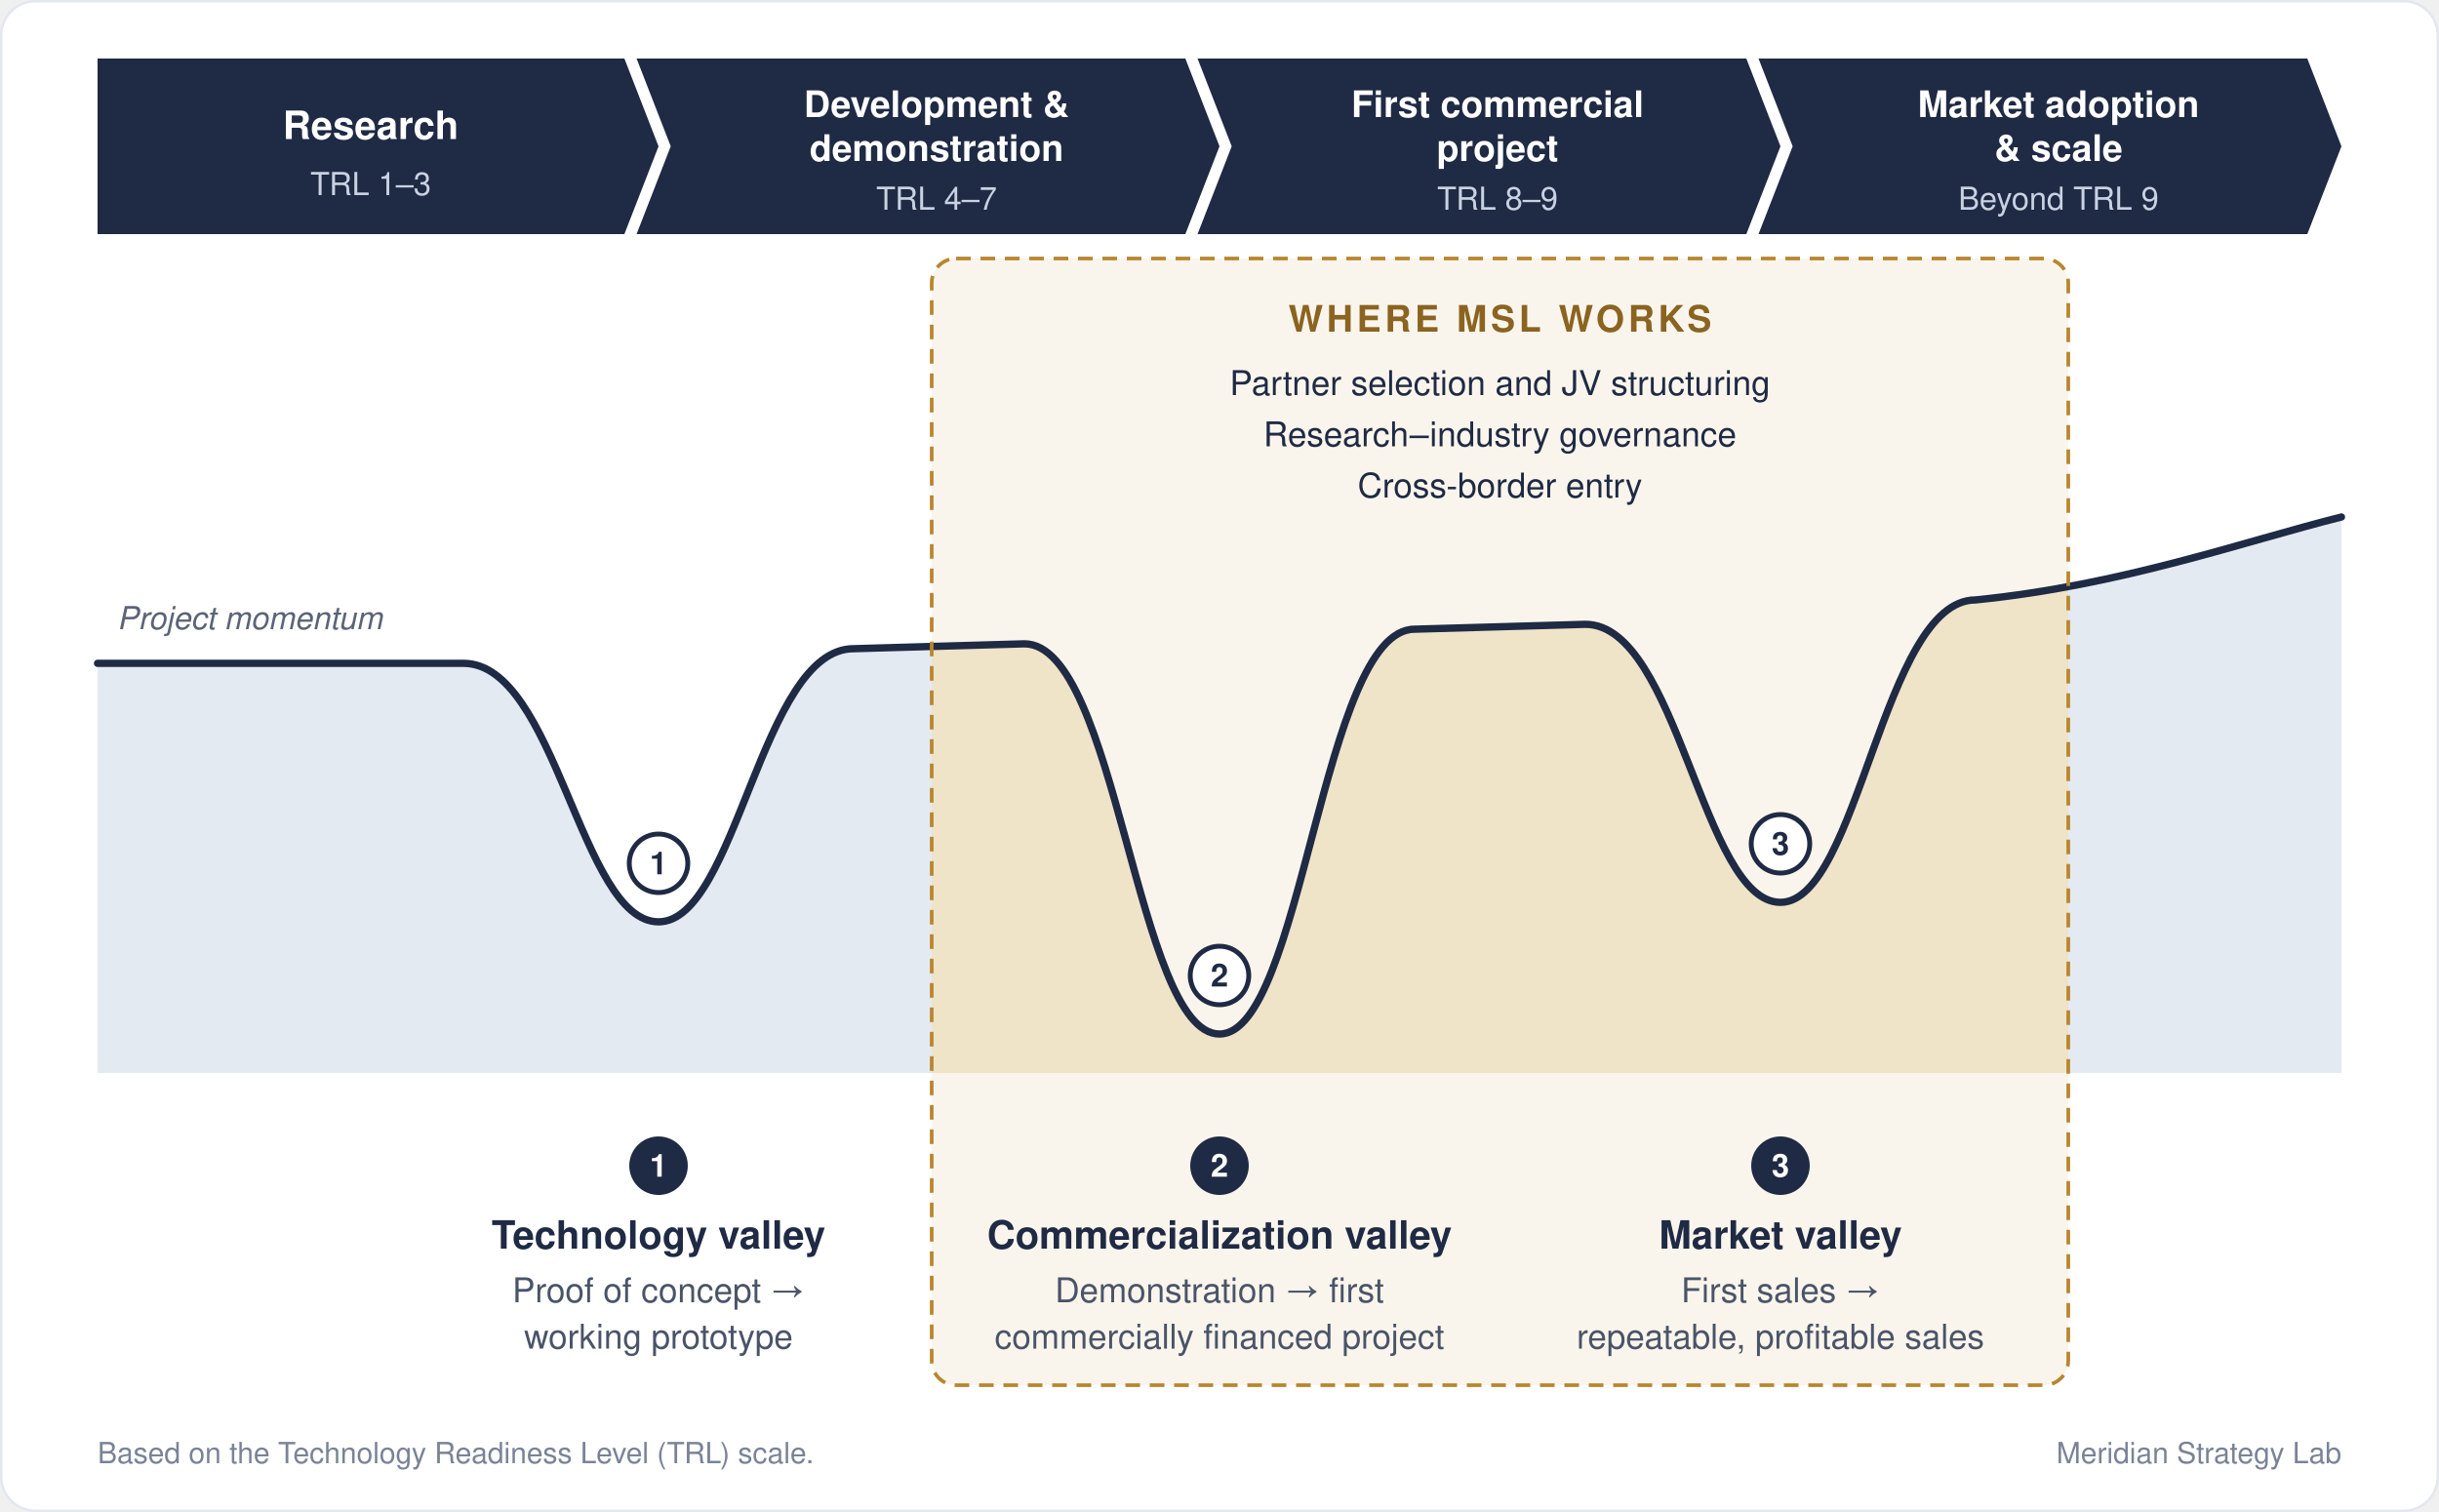
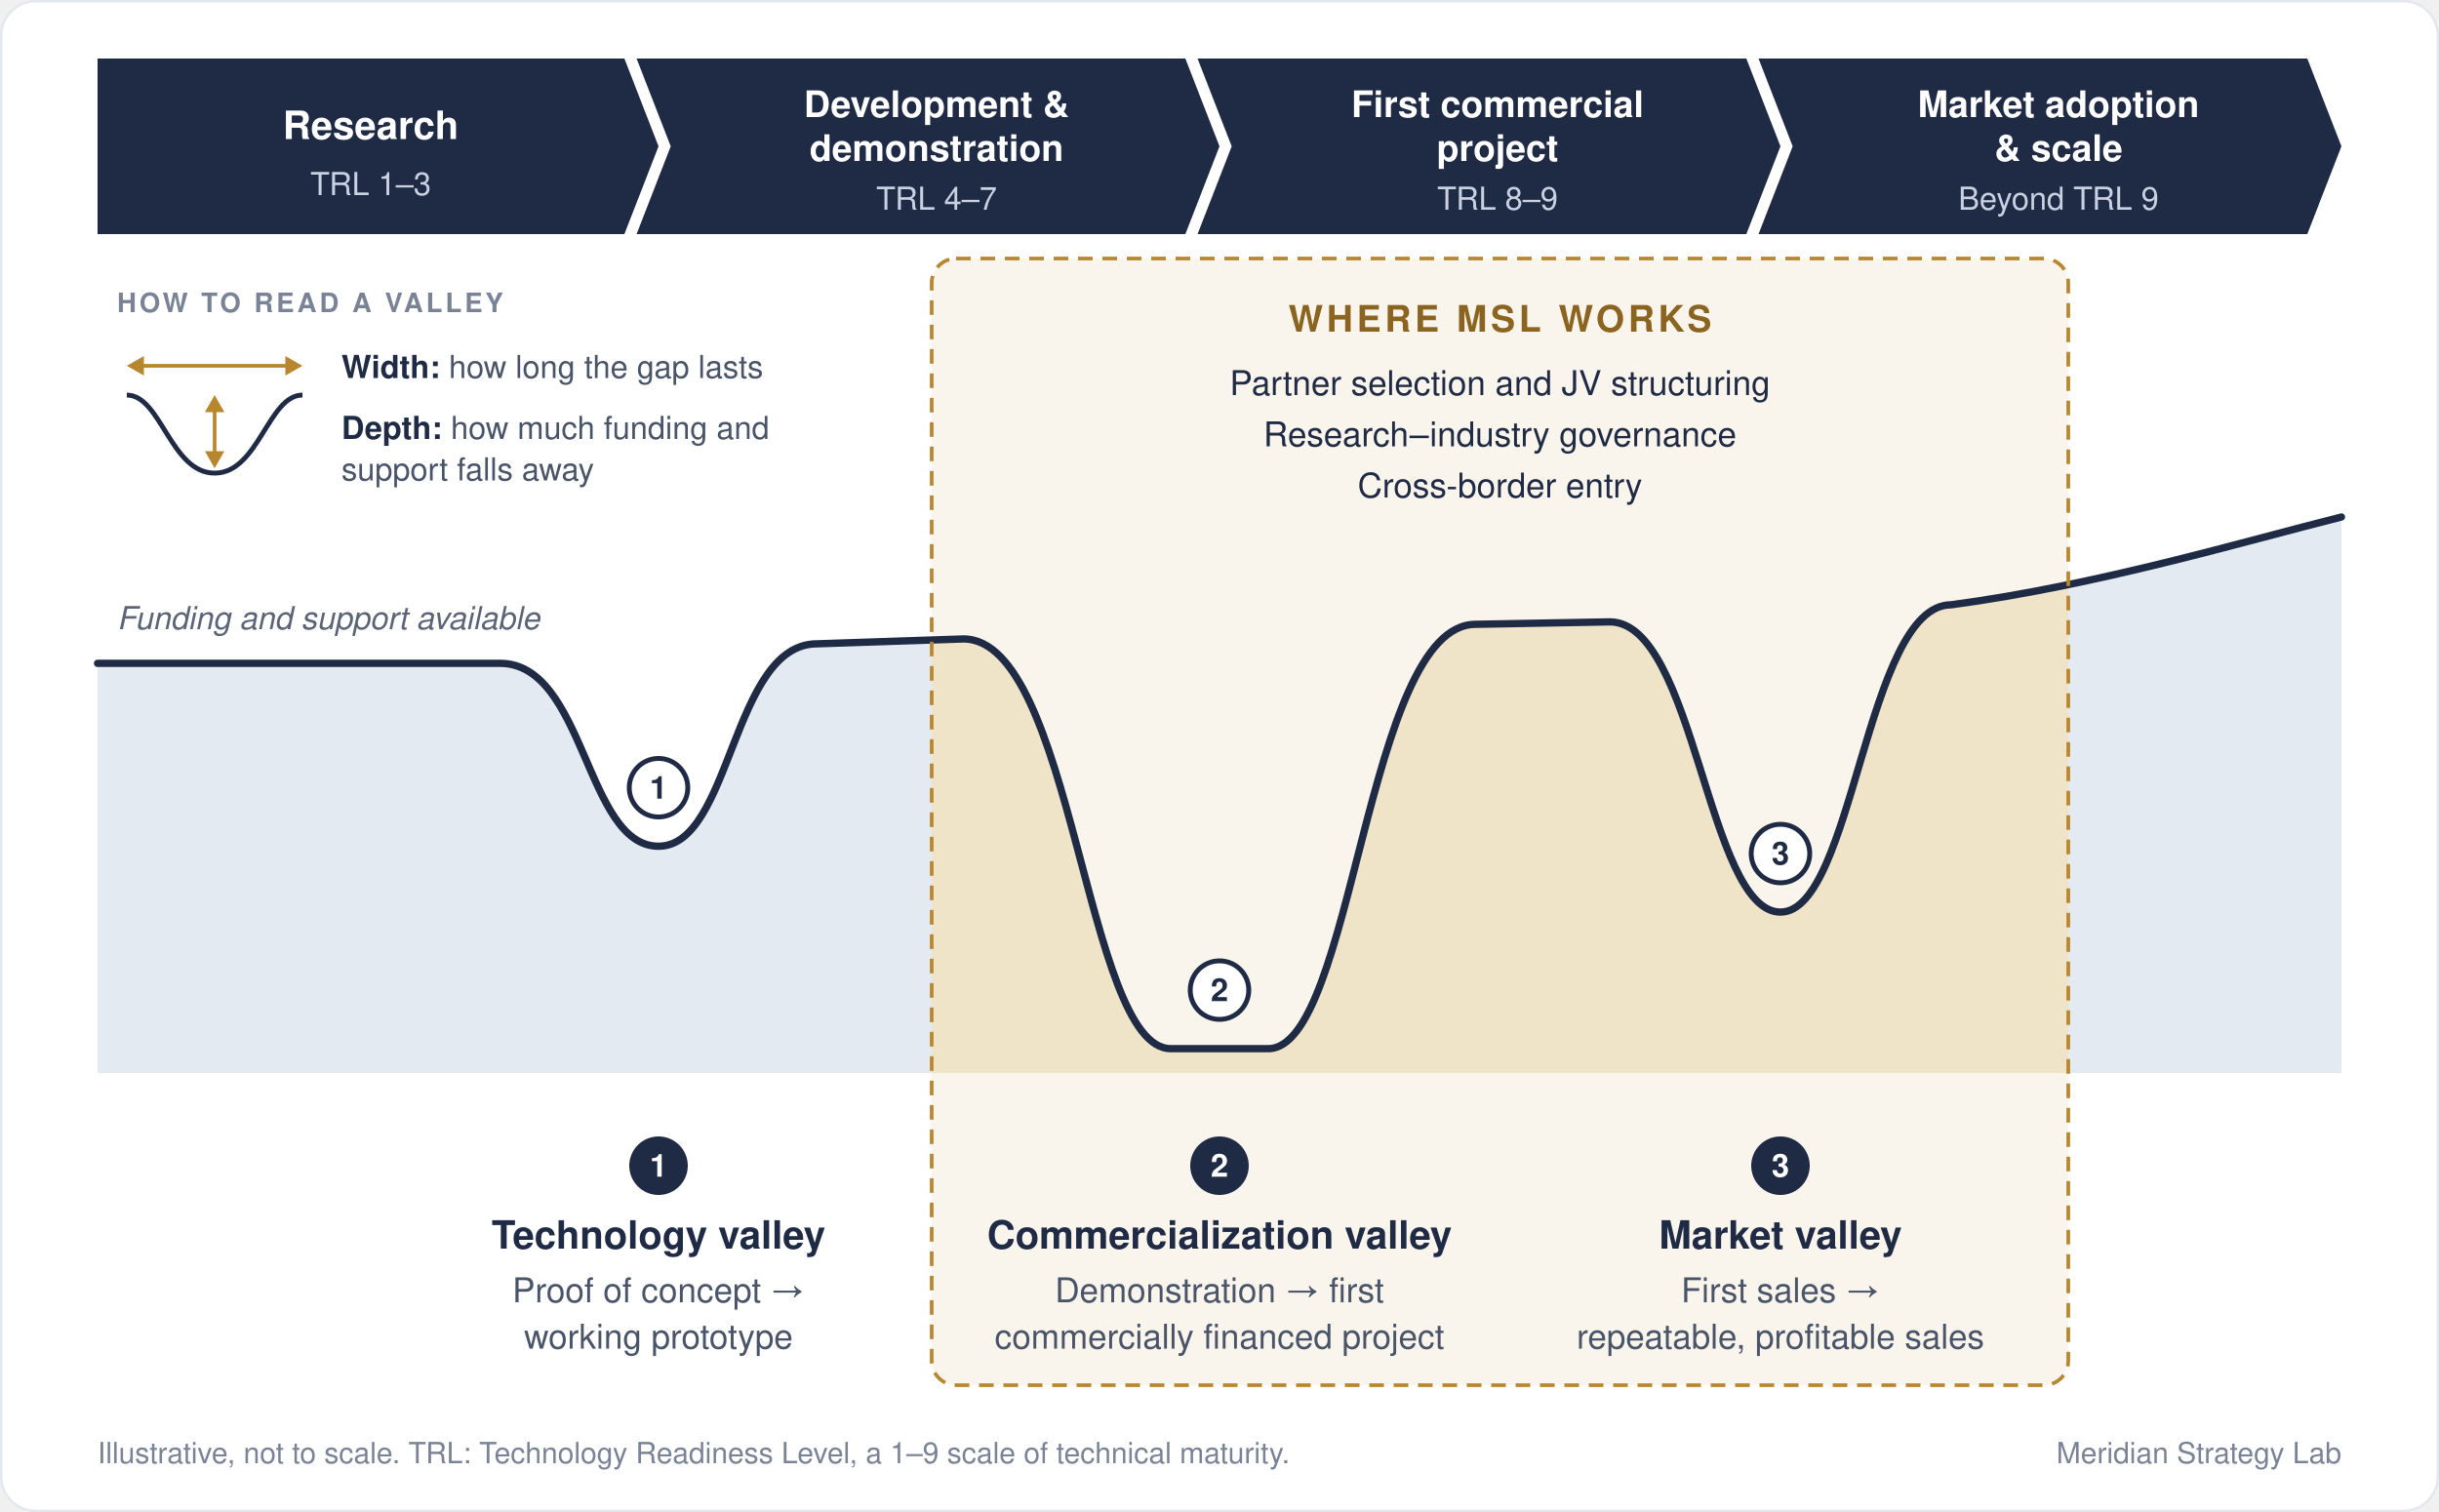
<svg xmlns="http://www.w3.org/2000/svg" viewBox="0 0 1000 620" width="1000" height="620" role="img" aria-labelledby="msl-v-title msl-v-desc" font-family="'Helvetica Neue', Helvetica, Arial, sans-serif">
  <rect x="0.5" y="0.5" width="999" height="619" rx="14" fill="#FFFFFF" stroke="#E3E7EE" />
  <rect x="382" y="106" width="466" height="462" rx="10" fill="#C99A3F" fill-opacity="0.10" />
  <text x="615" y="136" text-anchor="middle" font-size="15" font-weight="700" letter-spacing="1.5" fill="#8A6420">WHERE MSL WORKS</text>
  <text x="615" y="162" text-anchor="middle" font-size="14" fill="#1F2A44">Partner selection and JV structuring</text>
  <text x="615" y="183" text-anchor="middle" font-size="14" fill="#1F2A44">Research–industry governance</text>
  <text x="615" y="204" text-anchor="middle" font-size="14" fill="#1F2A44">Cross-border entry</text>
  <g fill="#1F2A44">
    <polygon points="40,24 256,24 270,60 256,96 40,96" />
    <polygon points="261,24 486,24 500,60 486,96 261,96 275,60" />
    <polygon points="491,24 716,24 730,60 716,96 491,96 505,60" />
    <polygon points="721,24 946,24 960,60 946,96 721,96 735,60" />
  </g>
  <g text-anchor="middle" fill="#FFFFFF">
    <text x="152" y="57" font-size="16" font-weight="700">Research</text>
    <text x="152" y="80" font-size="13" fill="#C9D2E3">TRL 1–3</text>
    <text x="384" y="48" font-size="15" font-weight="700">Development &amp;</text>
    <text x="384" y="66" font-size="15" font-weight="700">demonstration</text>
    <text x="384" y="86" font-size="13" fill="#C9D2E3">TRL 4–7</text>
    <text x="614" y="48" font-size="15" font-weight="700">First commercial</text>
    <text x="614" y="66" font-size="15" font-weight="700">project</text>
    <text x="614" y="86" font-size="13" fill="#C9D2E3">TRL 8–9</text>
    <text x="844" y="48" font-size="15" font-weight="700">Market adoption</text>
    <text x="844" y="66" font-size="15" font-weight="700">&amp; scale</text>
    <text x="844" y="86" font-size="13" fill="#C9D2E3">Beyond TRL 9</text>
  </g>
-   <path d="M40,272 L190,272 C228,272 238,378 270,378 C302,378 312,266 350,266 L420,264 C458,264 466,424 500,424 C534,424 542,258 580,258 L650,256 C688,256 698,370 730,370 C762,370 772,246 810,246 C870,240 920,222 960,212 L960,440 L40,440 Z" fill="#E4EAF2" />
+   <text x="48" y="128" font-size="11" font-weight="700" letter-spacing="1.2" fill="#7A8396">HOW TO READ A VALLEY</text>
+   <g fill="#1F2A44">
+     <path d="M52,162 C66,162 70,194 88,194 C106,194 110,162 124,162" fill="none" stroke="#1F2A44" stroke-width="2" />
+     <line x1="58" y1="150" x2="118" y2="150" stroke="#B8862E" stroke-width="1.5" />
+     <polygon points="52,150 59,146 59,154" fill="#B8862E" />
+     <polygon points="124,150 117,146 117,154" fill="#B8862E" />
+     <line x1="88" y1="168" x2="88" y2="186" stroke="#B8862E" stroke-width="1.5" />
+     <polygon points="88,162 84,169 92,169" fill="#B8862E" />
+     <polygon points="88,192 84,185 92,185" fill="#B8862E" />
+   </g>
+   <text x="140" y="155" font-size="13" fill="#4A5468">
+     <tspan font-weight="700" fill="#1F2A44">Width:</tspan> how long the gap lasts</text>
+   <text x="140" y="180" font-size="13" fill="#4A5468">
+     <tspan font-weight="700" fill="#1F2A44">Depth:</tspan> how much funding and</text>
+   <text x="140" y="197" font-size="13" fill="#4A5468">support falls away</text>
+   <path d="M40,272 L205,272 C240,272 240,347 270,347 C300,347 300,264 335,264 L395,262 C440,262 445,430 480,430 L520,430 C555,430 560,256 605,256 L660,255 C695,255 700,374 730,374 C760,374 765,248 800,248 C860,240 920,222 960,212 L960,440 L40,440 Z" fill="#E4EAF2" />
  <defs>
    <clipPath id="msl-band-clip">
      <rect x="382" y="106" width="466" height="462" rx="10" />
    </clipPath>
  </defs>
-   <path clip-path="url(#msl-band-clip)" d="M40,272 L190,272 C228,272 238,378 270,378 C302,378 312,266 350,266 L420,264 C458,264 466,424 500,424 C534,424 542,258 580,258 L650,256 C688,256 698,370 730,370 C762,370 772,246 810,246 C870,240 920,222 960,212 L960,440 L40,440 Z" fill="#EFE3C8" />
-   <path d="M40,272 L190,272 C228,272 238,378 270,378 C302,378 312,266 350,266 L420,264 C458,264 466,424 500,424 C534,424 542,258 580,258 L650,256 C688,256 698,370 730,370 C762,370 772,246 810,246 C870,240 920,222 960,212" fill="none" stroke="#1F2A44" stroke-width="3" stroke-linecap="round" />
-   <text x="48" y="258" font-size="13" font-style="italic" fill="#5B6476">Project momentum</text>
+   <path clip-path="url(#msl-band-clip)" d="M40,272 L205,272 C240,272 240,347 270,347 C300,347 300,264 335,264 L395,262 C440,262 445,430 480,430 L520,430 C555,430 560,256 605,256 L660,255 C695,255 700,374 730,374 C760,374 765,248 800,248 C860,240 920,222 960,212 L960,440 L40,440 Z" fill="#EFE3C8" />
+   <path d="M40,272 L205,272 C240,272 240,347 270,347 C300,347 300,264 335,264 L395,262 C440,262 445,430 480,430 L520,430 C555,430 560,256 605,256 L660,255 C695,255 700,374 730,374 C760,374 765,248 800,248 C860,240 920,222 960,212" fill="none" stroke="#1F2A44" stroke-width="3" stroke-linecap="round" />
+   <text x="48" y="258" font-size="13" font-style="italic" fill="#5B6476">Funding and support available</text>
  <rect x="382" y="106" width="466" height="462" rx="10" fill="none" stroke="#B8862E" stroke-width="1.5" stroke-dasharray="6 4" />
  <g font-size="13" font-weight="700" text-anchor="middle">
-     <circle cx="270" cy="354" r="12" fill="#FFFFFF" stroke="#1F2A44" stroke-width="2" />
-     <text x="270" y="358.5" fill="#1F2A44">1</text>
-     <circle cx="500" cy="400" r="12" fill="#FFFFFF" stroke="#1F2A44" stroke-width="2" />
-     <text x="500" y="404.5" fill="#1F2A44">2</text>
-     <circle cx="730" cy="346" r="12" fill="#FFFFFF" stroke="#1F2A44" stroke-width="2" />
-     <text x="730" y="350.5" fill="#1F2A44">3</text>
+     <circle cx="270" cy="323" r="12" fill="#FFFFFF" stroke="#1F2A44" stroke-width="2" />
+     <text x="270" y="327.5" fill="#1F2A44">1</text>
+     <circle cx="500" cy="406" r="12" fill="#FFFFFF" stroke="#1F2A44" stroke-width="2" />
+     <text x="500" y="410.5" fill="#1F2A44">2</text>
+     <circle cx="730" cy="350" r="12" fill="#FFFFFF" stroke="#1F2A44" stroke-width="2" />
+     <text x="730" y="354.5" fill="#1F2A44">3</text>
  </g>
  <g text-anchor="middle">
    <circle cx="270" cy="478" r="12" fill="#1F2A44" />
    <text x="270" y="482.5" font-size="13" font-weight="700" fill="#FFFFFF">1</text>
    <text x="270" y="512" font-size="16" font-weight="700" fill="#1F2A44">Technology valley</text>
    <text x="270" y="534" font-size="14" fill="#4A5468">Proof of concept →</text>
    <text x="270" y="553" font-size="14" fill="#4A5468">working prototype</text>
    <circle cx="500" cy="478" r="12" fill="#1F2A44" />
    <text x="500" y="482.5" font-size="13" font-weight="700" fill="#FFFFFF">2</text>
    <text x="500" y="512" font-size="16" font-weight="700" fill="#1F2A44">Commercialization valley</text>
    <text x="500" y="534" font-size="14" fill="#4A5468">Demonstration → first</text>
    <text x="500" y="553" font-size="14" fill="#4A5468">commercially financed project</text>
    <circle cx="730" cy="478" r="12" fill="#1F2A44" />
    <text x="730" y="482.5" font-size="13" font-weight="700" fill="#FFFFFF">3</text>
    <text x="730" y="512" font-size="16" font-weight="700" fill="#1F2A44">Market valley</text>
    <text x="730" y="534" font-size="14" fill="#4A5468">First sales →</text>
    <text x="730" y="553" font-size="14" fill="#4A5468">repeatable, profitable sales</text>
  </g>
-   <text x="40" y="600" font-size="12" fill="#7A8396">Based on the Technology Readiness Level (TRL) scale.</text>
+   <text x="40" y="600" font-size="12" fill="#7A8396">Illustrative, not to scale. TRL: Technology Readiness Level, a 1–9 scale of technical maturity.</text>
  <text x="960" y="600" font-size="12" text-anchor="end" fill="#7A8396">Meridian Strategy Lab</text>
</svg>
